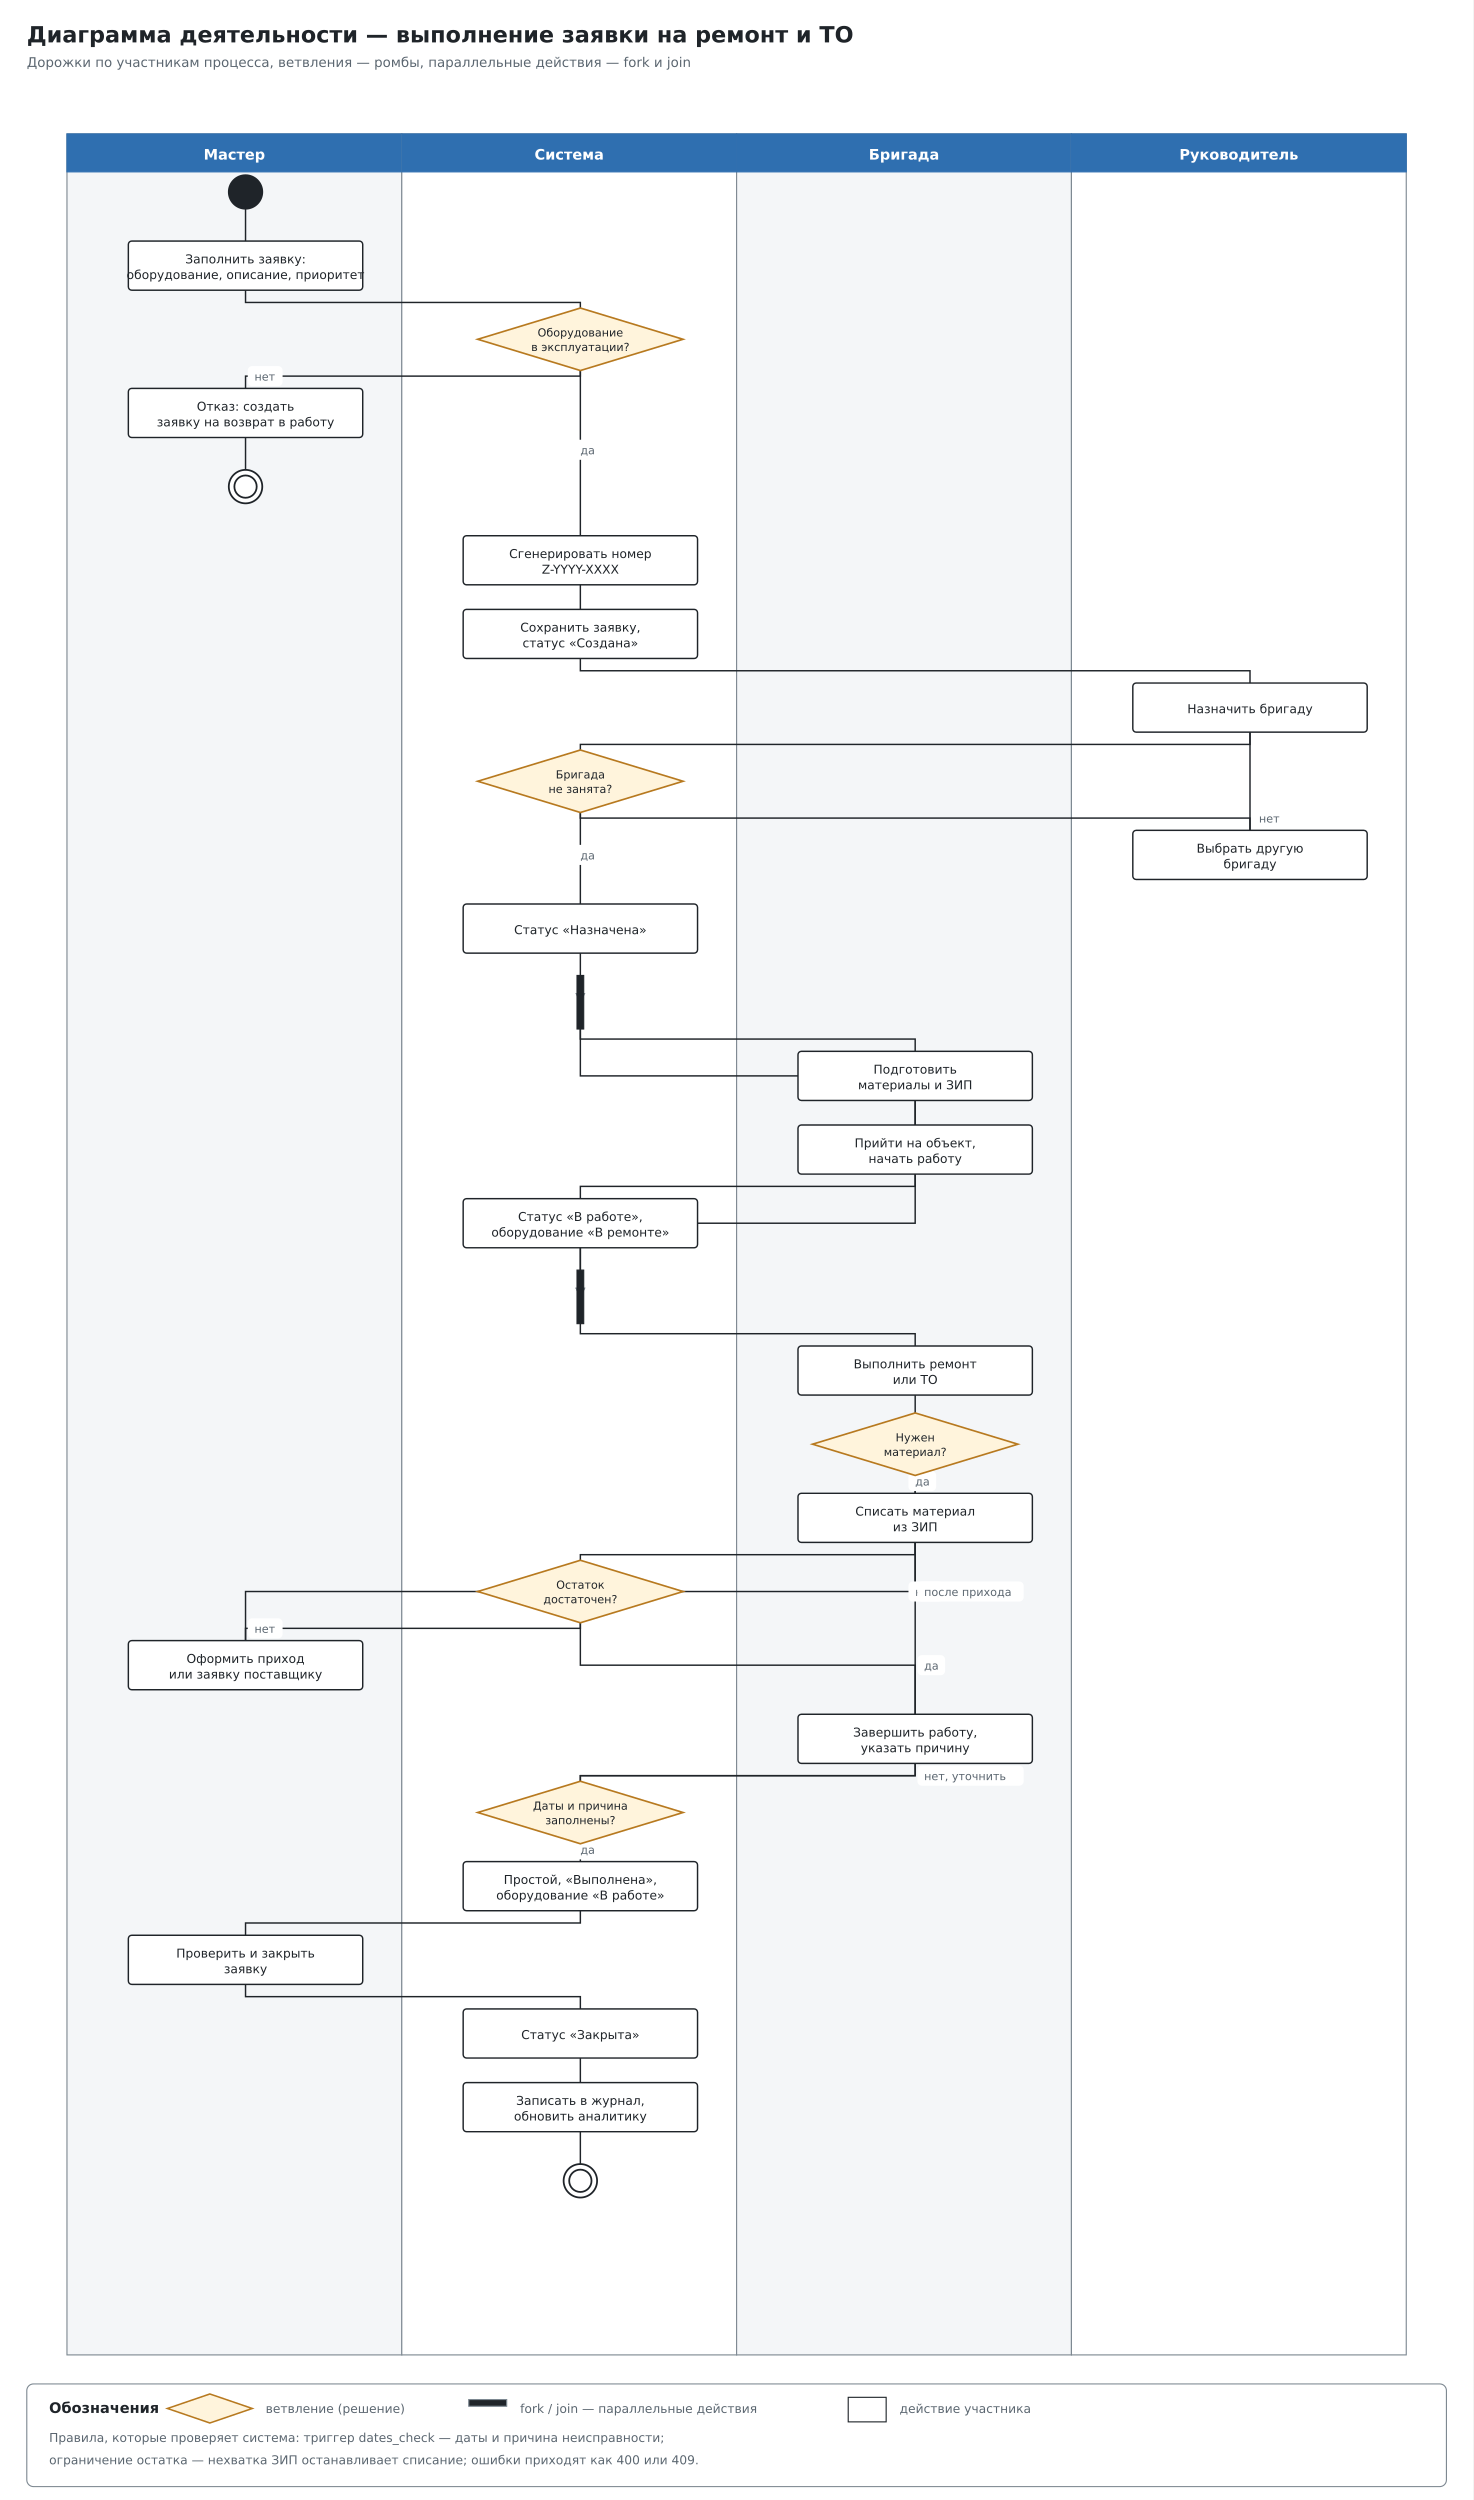
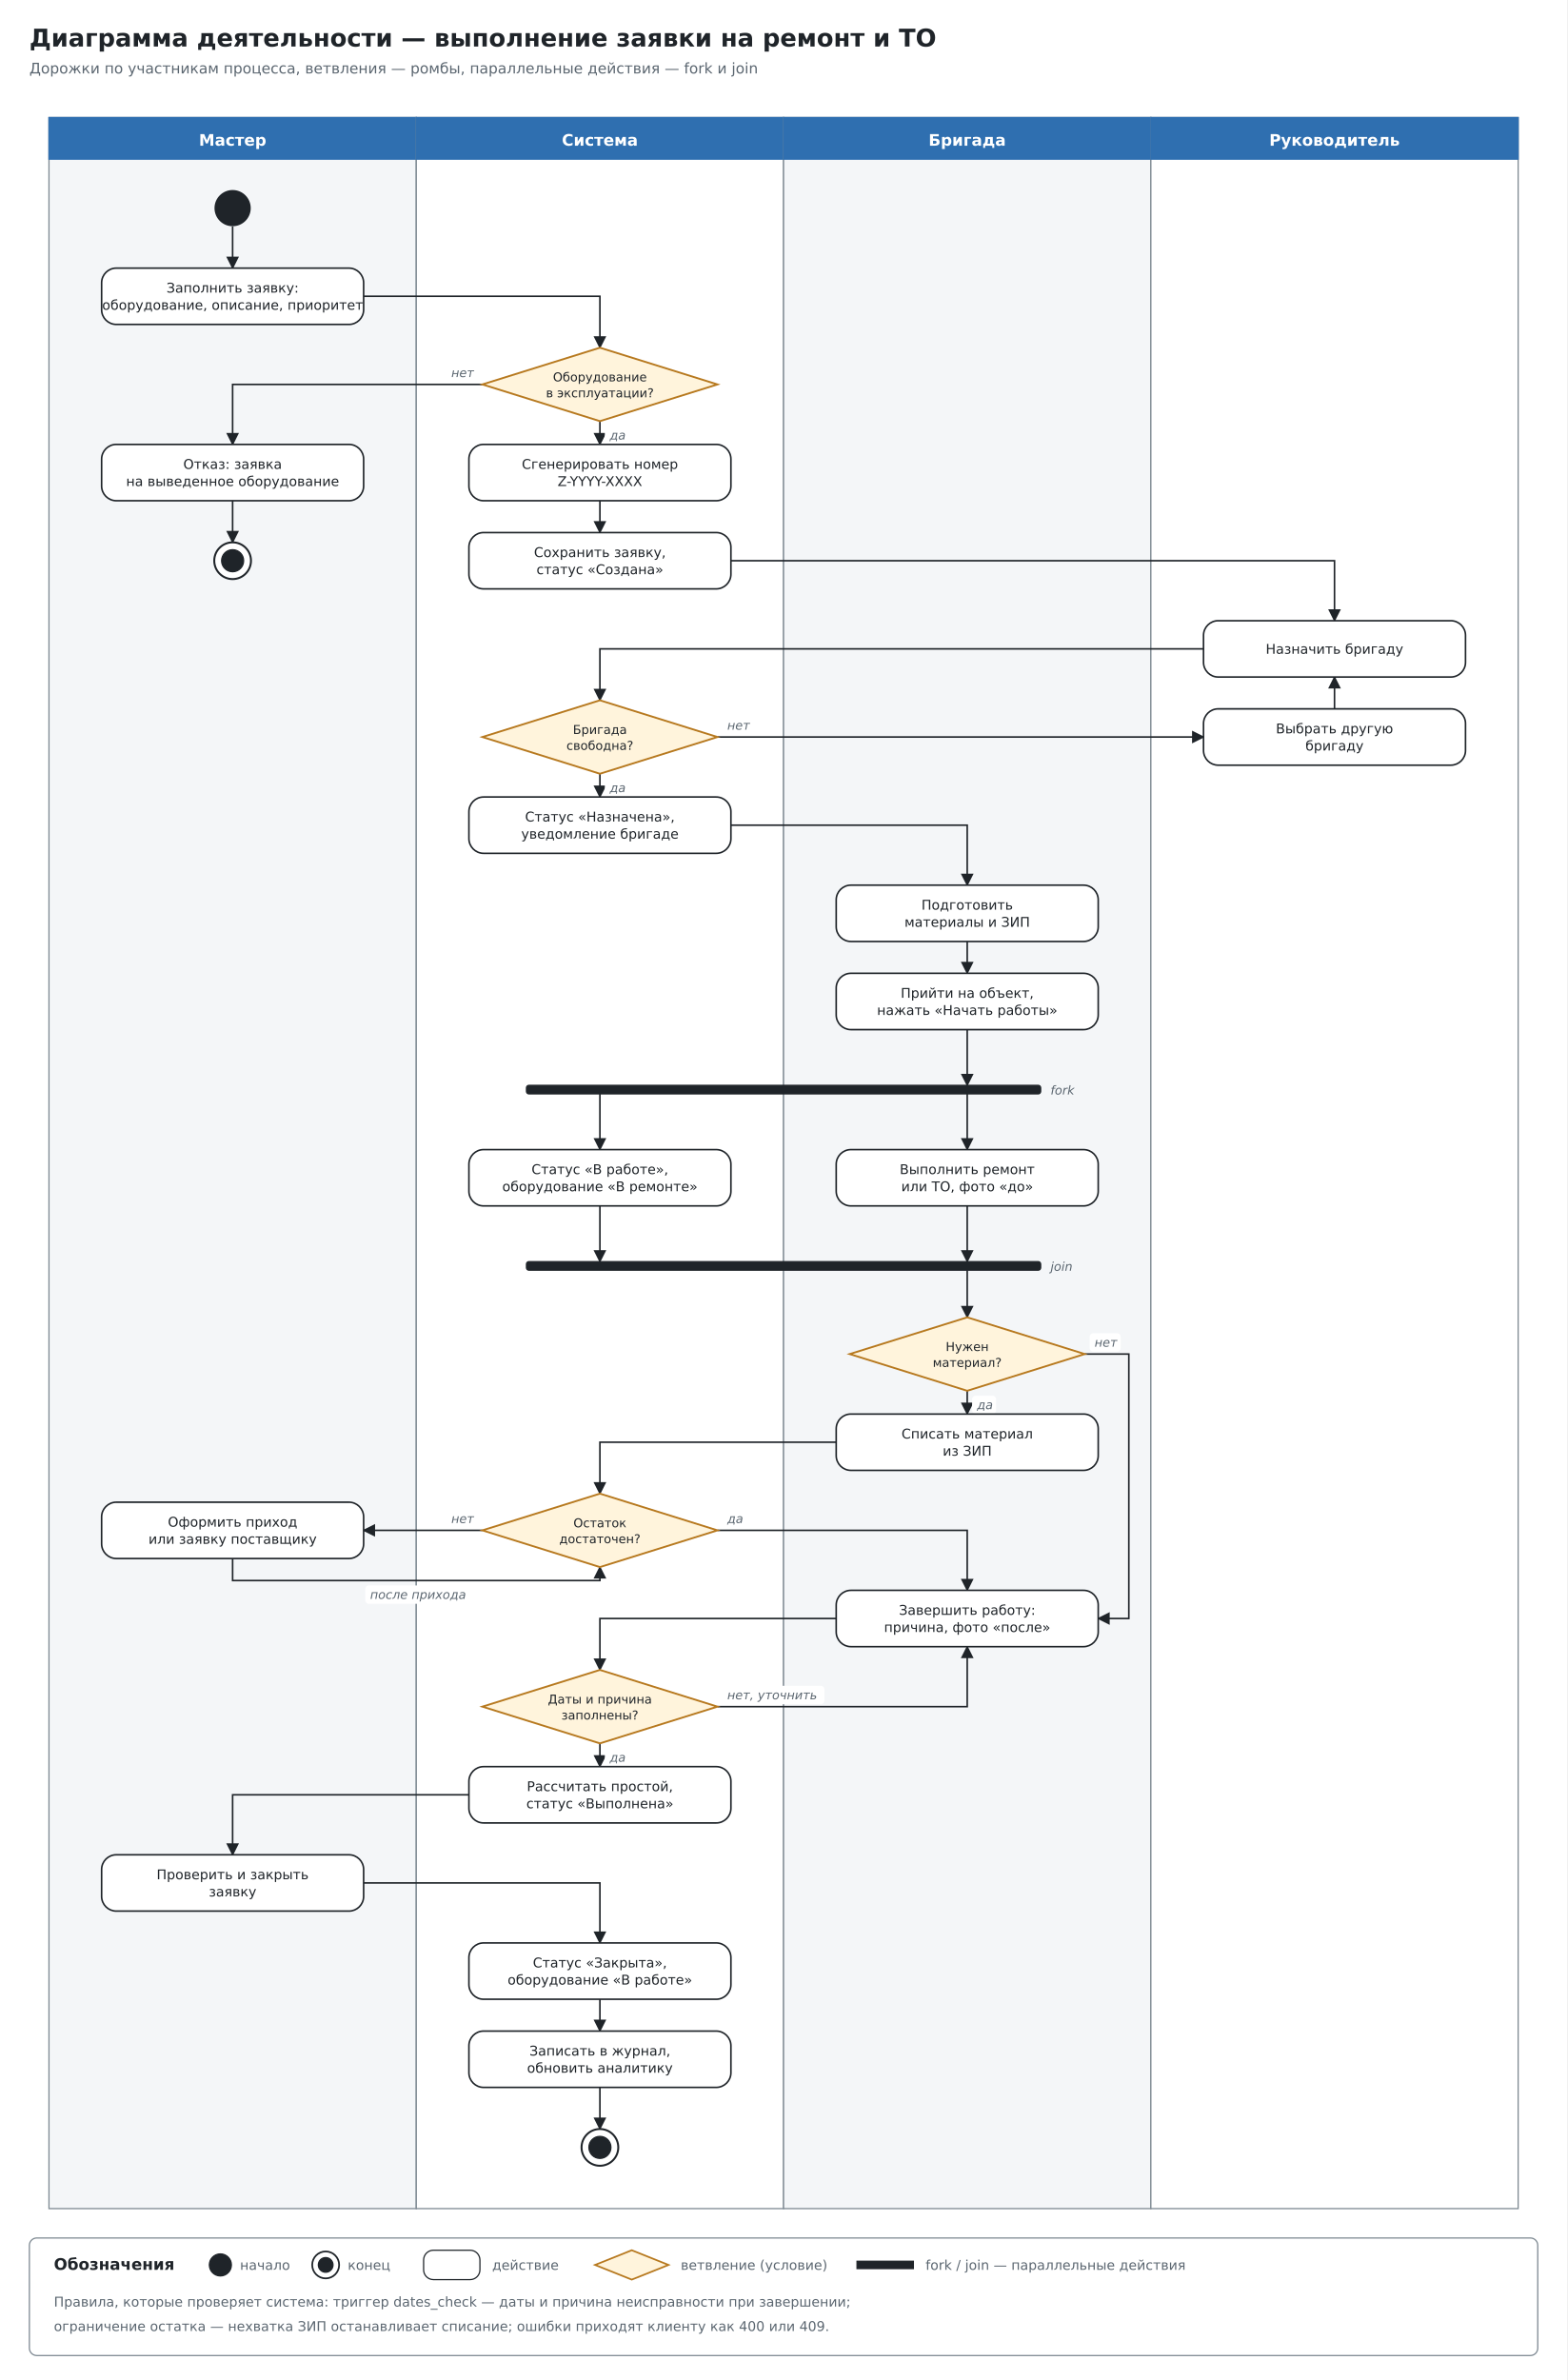
- <svg xmlns="http://www.w3.org/2000/svg" width="1320" height="2240" viewBox="0 0 1320 2240" role="img" aria-label="Диаграмма деятельности — выполнение заявки на ремонт и ТО">
-   <rect width="1320" height="2240" fill="#ffffff" />
+ <svg xmlns="http://www.w3.org/2000/svg" width="1280" height="1944" viewBox="0 0 1280 1944" role="img" aria-label="Диаграмма деятельности — выполнение заявки на ремонт и ТО">
+   <rect width="1280" height="1944" fill="#ffffff" />
  <defs>
-     <marker id="arrow" viewBox="0 0 10 10" refX="9" refY="5" markerWidth="7" markerHeight="7" orient="auto-start-reverse">
-       <path d="M0,0 L10,5 L0,10 z" fill="#7d8891" />
+     <marker id="arrow" viewBox="0 0 10 10" refX="9" refY="5" markerWidth="8" markerHeight="8" orient="auto-start-reverse">
+       <path d="M0,0 L10,5 L0,10 z" fill="context-stroke" />
    </marker>
  </defs>
  <text x="24" y="38" font-family="Segoe UI, DejaVu Sans, sans-serif" font-size="20" font-weight="bold" font-style="normal" text-anchor="start" fill="#1f2429">Диаграмма деятельности — выполнение заявки на ремонт и ТО</text>
  <text x="24" y="60" font-family="Segoe UI, DejaVu Sans, sans-serif" font-size="12" font-weight="normal" font-style="normal" text-anchor="start" fill="#5b6670">Дорожки по участникам процесса, ветвления — ромбы, параллельные действия — fork и join</text>
-   <rect x="60" y="120" width="300" height="1990" rx="0" fill="#f4f6f8" stroke="#7d8891" stroke-width="1" />
-   <rect x="60" y="120" width="300" height="34" rx="0" fill="#2f6fb0" stroke="#2f6fb0" stroke-width="1" />
-   <text x="210" y="143" font-family="Segoe UI, DejaVu Sans, sans-serif" font-size="13" font-weight="bold" font-style="normal" text-anchor="middle" fill="#ffffff">Мастер</text>
-   <rect x="360" y="120" width="300" height="1990" rx="0" fill="#ffffff" stroke="#7d8891" stroke-width="1" />
-   <rect x="360" y="120" width="300" height="34" rx="0" fill="#2f6fb0" stroke="#2f6fb0" stroke-width="1" />
-   <text x="510" y="143" font-family="Segoe UI, DejaVu Sans, sans-serif" font-size="13" font-weight="bold" font-style="normal" text-anchor="middle" fill="#ffffff">Система</text>
-   <rect x="660" y="120" width="300" height="1990" rx="0" fill="#f4f6f8" stroke="#7d8891" stroke-width="1" />
-   <rect x="660" y="120" width="300" height="34" rx="0" fill="#2f6fb0" stroke="#2f6fb0" stroke-width="1" />
-   <text x="810" y="143" font-family="Segoe UI, DejaVu Sans, sans-serif" font-size="13" font-weight="bold" font-style="normal" text-anchor="middle" fill="#ffffff">Бригада</text>
-   <rect x="960" y="120" width="300" height="1990" rx="0" fill="#ffffff" stroke="#7d8891" stroke-width="1" />
-   <rect x="960" y="120" width="300" height="34" rx="0" fill="#2f6fb0" stroke="#2f6fb0" stroke-width="1" />
-   <text x="1110" y="143" font-family="Segoe UI, DejaVu Sans, sans-serif" font-size="13" font-weight="bold" font-style="normal" text-anchor="middle" fill="#ffffff">Руководитель</text>
-   <polyline points="220,172 220,238" fill="none" stroke="#1f2429" stroke-width="1.3" marker-end="url(#arrow)" />
-   <polyline points="220,238 220,271 520,271 520,304" fill="none" stroke="#1f2429" stroke-width="1.3" marker-end="url(#arrow)" />
-   <polyline points="520,304 520,502" fill="none" stroke="#1f2429" stroke-width="1.3" marker-end="url(#arrow)" />
-   <polyline points="520,304 520,337 220,337 220,370" fill="none" stroke="#1f2429" stroke-width="1.3" marker-end="url(#arrow)" />
-   <polyline points="220,370 220,436" fill="none" stroke="#1f2429" stroke-width="1.3" marker-end="url(#arrow)" />
-   <polyline points="520,502 520,568" fill="none" stroke="#1f2429" stroke-width="1.3" marker-end="url(#arrow)" />
-   <polyline points="520,568 520,601 1120,601 1120,634" fill="none" stroke="#1f2429" stroke-width="1.3" marker-end="url(#arrow)" />
-   <polyline points="1120,634 1120,667 520,667 520,700" fill="none" stroke="#1f2429" stroke-width="1.3" marker-end="url(#arrow)" />
-   <polyline points="520,700 520,832" fill="none" stroke="#1f2429" stroke-width="1.3" marker-end="url(#arrow)" />
-   <polyline points="520,700 520,733 1120,733 1120,766" fill="none" stroke="#1f2429" stroke-width="1.3" marker-end="url(#arrow)" />
-   <polyline points="1120,766 1120,634" fill="none" stroke="#1f2429" stroke-width="1.3" marker-end="url(#arrow)" />
-   <polyline points="520,832 520,898" fill="none" stroke="#1f2429" stroke-width="1.3" marker-end="url(#arrow)" />
-   <polyline points="520,898 520,931 820,931 820,964" fill="none" stroke="#1f2429" stroke-width="1.3" marker-end="url(#arrow)" />
-   <polyline points="520,898 520,964 820,964 820,1030" fill="none" stroke="#1f2429" stroke-width="1.3" marker-end="url(#arrow)" />
-   <polyline points="820,964 820,1063 520,1063 520,1162" fill="none" stroke="#1f2429" stroke-width="1.3" marker-end="url(#arrow)" />
-   <polyline points="820,1030 820,1096 520,1096 520,1162" fill="none" stroke="#1f2429" stroke-width="1.3" marker-end="url(#arrow)" />
-   <polyline points="520,1162 520,1195 820,1195 820,1228" fill="none" stroke="#1f2429" stroke-width="1.3" marker-end="url(#arrow)" />
-   <polyline points="820,1228 820,1294" fill="none" stroke="#1f2429" stroke-width="1.3" marker-end="url(#arrow)" />
-   <polyline points="820,1294 820,1360" fill="none" stroke="#1f2429" stroke-width="1.3" marker-end="url(#arrow)" />
-   <polyline points="820,1294 820,1558" fill="none" stroke="#1f2429" stroke-width="1.3" marker-end="url(#arrow)" />
-   <polyline points="820,1360 820,1393 520,1393 520,1426" fill="none" stroke="#1f2429" stroke-width="1.3" marker-end="url(#arrow)" />
-   <polyline points="520,1426 520,1492 820,1492 820,1558" fill="none" stroke="#1f2429" stroke-width="1.3" marker-end="url(#arrow)" />
-   <polyline points="520,1426 520,1459 220,1459 220,1492" fill="none" stroke="#1f2429" stroke-width="1.3" marker-end="url(#arrow)" />
-   <polyline points="220,1492 220,1426 820,1426 820,1360" fill="none" stroke="#1f2429" stroke-width="1.3" marker-end="url(#arrow)" />
-   <polyline points="820,1558 820,1591 520,1591 520,1624" fill="none" stroke="#1f2429" stroke-width="1.3" marker-end="url(#arrow)" />
-   <polyline points="520,1624 520,1690" fill="none" stroke="#1f2429" stroke-width="1.3" marker-end="url(#arrow)" />
-   <polyline points="520,1624 520,1591 820,1591 820,1558" fill="none" stroke="#1f2429" stroke-width="1.3" marker-end="url(#arrow)" />
-   <polyline points="520,1690 520,1723 220,1723 220,1756" fill="none" stroke="#1f2429" stroke-width="1.3" marker-end="url(#arrow)" />
-   <polyline points="220,1756 220,1789 520,1789 520,1822" fill="none" stroke="#1f2429" stroke-width="1.3" marker-end="url(#arrow)" />
-   <polyline points="520,1822 520,1888" fill="none" stroke="#1f2429" stroke-width="1.3" marker-end="url(#arrow)" />
-   <polyline points="520,1888 520,1954" fill="none" stroke="#1f2429" stroke-width="1.3" marker-end="url(#arrow)" />
-   <rect x="514" y="394" width="24.8" height="18" rx="4" fill="#ffffff" stroke="none" stroke-width="1" />
-   <text x="520" y="407" font-family="Segoe UI, DejaVu Sans, sans-serif" font-size="10" font-weight="normal" font-style="normal" text-anchor="start" fill="#5b6670">да</text>
-   <rect x="222" y="328" width="31.2" height="18" rx="4" fill="#ffffff" stroke="none" stroke-width="1" />
-   <text x="228" y="341" font-family="Segoe UI, DejaVu Sans, sans-serif" font-size="10" font-weight="normal" font-style="normal" text-anchor="start" fill="#5b6670">нет</text>
-   <rect x="514" y="757" width="24.8" height="18" rx="4" fill="#ffffff" stroke="none" stroke-width="1" />
-   <text x="520" y="770" font-family="Segoe UI, DejaVu Sans, sans-serif" font-size="10" font-weight="normal" font-style="normal" text-anchor="start" fill="#5b6670">да</text>
-   <rect x="1122" y="724" width="31.2" height="18" rx="4" fill="#ffffff" stroke="none" stroke-width="1" />
-   <text x="1128" y="737" font-family="Segoe UI, DejaVu Sans, sans-serif" font-size="10" font-weight="normal" font-style="normal" text-anchor="start" fill="#5b6670">нет</text>
-   <rect x="814" y="1318" width="24.8" height="18" rx="4" fill="#ffffff" stroke="none" stroke-width="1" />
-   <text x="820" y="1331" font-family="Segoe UI, DejaVu Sans, sans-serif" font-size="10" font-weight="normal" font-style="normal" text-anchor="start" fill="#5b6670">да</text>
-   <rect x="814" y="1417" width="31.2" height="18" rx="4" fill="#ffffff" stroke="none" stroke-width="1" />
-   <text x="820" y="1430" font-family="Segoe UI, DejaVu Sans, sans-serif" font-size="10" font-weight="normal" font-style="normal" text-anchor="start" fill="#5b6670">нет</text>
-   <rect x="822" y="1483" width="24.8" height="18" rx="4" fill="#ffffff" stroke="none" stroke-width="1" />
-   <text x="828" y="1496" font-family="Segoe UI, DejaVu Sans, sans-serif" font-size="10" font-weight="normal" font-style="normal" text-anchor="start" fill="#5b6670">да</text>
-   <rect x="222" y="1450" width="31.2" height="18" rx="4" fill="#ffffff" stroke="none" stroke-width="1" />
-   <text x="228" y="1463" font-family="Segoe UI, DejaVu Sans, sans-serif" font-size="10" font-weight="normal" font-style="normal" text-anchor="start" fill="#5b6670">нет</text>
-   <rect x="822" y="1417" width="95.2" height="18" rx="4" fill="#ffffff" stroke="none" stroke-width="1" />
-   <text x="828" y="1430" font-family="Segoe UI, DejaVu Sans, sans-serif" font-size="10" font-weight="normal" font-style="normal" text-anchor="start" fill="#5b6670">после прихода</text>
-   <rect x="514" y="1648" width="24.8" height="18" rx="4" fill="#ffffff" stroke="none" stroke-width="1" />
-   <text x="520" y="1661" font-family="Segoe UI, DejaVu Sans, sans-serif" font-size="10" font-weight="normal" font-style="normal" text-anchor="start" fill="#5b6670">да</text>
-   <rect x="822" y="1582" width="95.2" height="18" rx="4" fill="#ffffff" stroke="none" stroke-width="1" />
-   <text x="828" y="1595" font-family="Segoe UI, DejaVu Sans, sans-serif" font-size="10" font-weight="normal" font-style="normal" text-anchor="start" fill="#5b6670">нет, уточнить</text>
-   <ellipse cx="220" cy="172" rx="15" ry="15" fill="#1f2429" stroke="#1f2429" stroke-width="1.6" />
-   <rect x="115" y="216" width="210" height="44" rx="3" fill="#ffffff" stroke="#1f2429" stroke-width="1.3" />
-   <text x="220" y="236" font-family="Segoe UI, DejaVu Sans, sans-serif" font-size="11" font-weight="normal" font-style="normal" text-anchor="middle" fill="#1f2429">Заполнить заявку:</text>
-   <text x="220" y="250" font-family="Segoe UI, DejaVu Sans, sans-serif" font-size="11" font-weight="normal" font-style="normal" text-anchor="middle" fill="#1f2429">оборудование, описание, приоритет</text>
-   <path d="M520,276 L612,304 L520,332 L428,304 Z" fill="#fff4dc" stroke="#b7791f" stroke-width="1.5" />
-   <text x="520" y="301.5" font-family="Segoe UI, DejaVu Sans, sans-serif" font-size="10" font-weight="normal" font-style="normal" text-anchor="middle" fill="#1f2429">Оборудование</text>
-   <text x="520" y="314.5" font-family="Segoe UI, DejaVu Sans, sans-serif" font-size="10" font-weight="normal" font-style="normal" text-anchor="middle" fill="#1f2429">в эксплуатации?</text>
-   <rect x="115" y="348" width="210" height="44" rx="3" fill="#ffffff" stroke="#1f2429" stroke-width="1.3" />
-   <text x="220" y="368" font-family="Segoe UI, DejaVu Sans, sans-serif" font-size="11" font-weight="normal" font-style="normal" text-anchor="middle" fill="#1f2429">Отказ: создать</text>
-   <text x="220" y="382" font-family="Segoe UI, DejaVu Sans, sans-serif" font-size="11" font-weight="normal" font-style="normal" text-anchor="middle" fill="#1f2429">заявку на возврат в работу</text>
-   <ellipse cx="220" cy="436" rx="15" ry="15" fill="#ffffff" stroke="#1f2429" stroke-width="1.6" />
-   <ellipse cx="220" cy="436" rx="10" ry="10" fill="#ffffff" stroke="#1f2429" stroke-width="1.6" />
-   <rect x="415" y="480" width="210" height="44" rx="3" fill="#ffffff" stroke="#1f2429" stroke-width="1.3" />
-   <text x="520" y="500" font-family="Segoe UI, DejaVu Sans, sans-serif" font-size="11" font-weight="normal" font-style="normal" text-anchor="middle" fill="#1f2429">Сгенерировать номер</text>
-   <text x="520" y="514" font-family="Segoe UI, DejaVu Sans, sans-serif" font-size="11" font-weight="normal" font-style="normal" text-anchor="middle" fill="#1f2429">Z-YYYY-XXXX</text>
-   <rect x="415" y="546" width="210" height="44" rx="3" fill="#ffffff" stroke="#1f2429" stroke-width="1.3" />
-   <text x="520" y="566" font-family="Segoe UI, DejaVu Sans, sans-serif" font-size="11" font-weight="normal" font-style="normal" text-anchor="middle" fill="#1f2429">Сохранить заявку,</text>
-   <text x="520" y="580" font-family="Segoe UI, DejaVu Sans, sans-serif" font-size="11" font-weight="normal" font-style="normal" text-anchor="middle" fill="#1f2429">статус «Создана»</text>
-   <rect x="1015" y="612" width="210" height="44" rx="3" fill="#ffffff" stroke="#1f2429" stroke-width="1.3" />
-   <text x="1120" y="639" font-family="Segoe UI, DejaVu Sans, sans-serif" font-size="11" font-weight="normal" font-style="normal" text-anchor="middle" fill="#1f2429">Назначить бригаду</text>
-   <path d="M520,672 L612,700 L520,728 L428,700 Z" fill="#fff4dc" stroke="#b7791f" stroke-width="1.5" />
-   <text x="520" y="697.5" font-family="Segoe UI, DejaVu Sans, sans-serif" font-size="10" font-weight="normal" font-style="normal" text-anchor="middle" fill="#1f2429">Бригада</text>
-   <text x="520" y="710.5" font-family="Segoe UI, DejaVu Sans, sans-serif" font-size="10" font-weight="normal" font-style="normal" text-anchor="middle" fill="#1f2429">не занята?</text>
-   <rect x="1015" y="744" width="210" height="44" rx="3" fill="#ffffff" stroke="#1f2429" stroke-width="1.3" />
-   <text x="1120" y="764" font-family="Segoe UI, DejaVu Sans, sans-serif" font-size="11" font-weight="normal" font-style="normal" text-anchor="middle" fill="#1f2429">Выбрать другую</text>
-   <text x="1120" y="778" font-family="Segoe UI, DejaVu Sans, sans-serif" font-size="11" font-weight="normal" font-style="normal" text-anchor="middle" fill="#1f2429">бригаду</text>
-   <rect x="415" y="810" width="210" height="44" rx="3" fill="#ffffff" stroke="#1f2429" stroke-width="1.3" />
-   <text x="520" y="837" font-family="Segoe UI, DejaVu Sans, sans-serif" font-size="11" font-weight="normal" font-style="normal" text-anchor="middle" fill="#1f2429">Статус «Назначена»</text>
-   <rect x="517" y="874" width="6" height="48" rx="0" fill="#1f2429" stroke="#1f2429" stroke-width="1" />
-   <rect x="715" y="942" width="210" height="44" rx="3" fill="#ffffff" stroke="#1f2429" stroke-width="1.3" />
-   <text x="820" y="962" font-family="Segoe UI, DejaVu Sans, sans-serif" font-size="11" font-weight="normal" font-style="normal" text-anchor="middle" fill="#1f2429">Подготовить</text>
-   <text x="820" y="976" font-family="Segoe UI, DejaVu Sans, sans-serif" font-size="11" font-weight="normal" font-style="normal" text-anchor="middle" fill="#1f2429">материалы и ЗИП</text>
-   <rect x="715" y="1008" width="210" height="44" rx="3" fill="#ffffff" stroke="#1f2429" stroke-width="1.3" />
-   <text x="820" y="1028" font-family="Segoe UI, DejaVu Sans, sans-serif" font-size="11" font-weight="normal" font-style="normal" text-anchor="middle" fill="#1f2429">Прийти на объект,</text>
-   <text x="820" y="1042" font-family="Segoe UI, DejaVu Sans, sans-serif" font-size="11" font-weight="normal" font-style="normal" text-anchor="middle" fill="#1f2429">начать работу</text>
-   <rect x="415" y="1074" width="210" height="44" rx="3" fill="#ffffff" stroke="#1f2429" stroke-width="1.3" />
-   <text x="520" y="1094" font-family="Segoe UI, DejaVu Sans, sans-serif" font-size="11" font-weight="normal" font-style="normal" text-anchor="middle" fill="#1f2429">Статус «В работе»,</text>
-   <text x="520" y="1108" font-family="Segoe UI, DejaVu Sans, sans-serif" font-size="11" font-weight="normal" font-style="normal" text-anchor="middle" fill="#1f2429">оборудование «В ремонте»</text>
-   <rect x="517" y="1138" width="6" height="48" rx="0" fill="#1f2429" stroke="#1f2429" stroke-width="1" />
-   <rect x="715" y="1206" width="210" height="44" rx="3" fill="#ffffff" stroke="#1f2429" stroke-width="1.3" />
-   <text x="820" y="1226" font-family="Segoe UI, DejaVu Sans, sans-serif" font-size="11" font-weight="normal" font-style="normal" text-anchor="middle" fill="#1f2429">Выполнить ремонт</text>
-   <text x="820" y="1240" font-family="Segoe UI, DejaVu Sans, sans-serif" font-size="11" font-weight="normal" font-style="normal" text-anchor="middle" fill="#1f2429">или ТО</text>
-   <path d="M820,1266 L912,1294 L820,1322 L728,1294 Z" fill="#fff4dc" stroke="#b7791f" stroke-width="1.5" />
-   <text x="820" y="1291.5" font-family="Segoe UI, DejaVu Sans, sans-serif" font-size="10" font-weight="normal" font-style="normal" text-anchor="middle" fill="#1f2429">Нужен</text>
-   <text x="820" y="1304.5" font-family="Segoe UI, DejaVu Sans, sans-serif" font-size="10" font-weight="normal" font-style="normal" text-anchor="middle" fill="#1f2429">материал?</text>
-   <rect x="715" y="1338" width="210" height="44" rx="3" fill="#ffffff" stroke="#1f2429" stroke-width="1.3" />
-   <text x="820" y="1358" font-family="Segoe UI, DejaVu Sans, sans-serif" font-size="11" font-weight="normal" font-style="normal" text-anchor="middle" fill="#1f2429">Списать материал</text>
-   <text x="820" y="1372" font-family="Segoe UI, DejaVu Sans, sans-serif" font-size="11" font-weight="normal" font-style="normal" text-anchor="middle" fill="#1f2429">из ЗИП</text>
-   <path d="M520,1398 L612,1426 L520,1454 L428,1426 Z" fill="#fff4dc" stroke="#b7791f" stroke-width="1.5" />
-   <text x="520" y="1423.5" font-family="Segoe UI, DejaVu Sans, sans-serif" font-size="10" font-weight="normal" font-style="normal" text-anchor="middle" fill="#1f2429">Остаток</text>
-   <text x="520" y="1436.5" font-family="Segoe UI, DejaVu Sans, sans-serif" font-size="10" font-weight="normal" font-style="normal" text-anchor="middle" fill="#1f2429">достаточен?</text>
-   <rect x="115" y="1470" width="210" height="44" rx="3" fill="#ffffff" stroke="#1f2429" stroke-width="1.3" />
-   <text x="220" y="1490" font-family="Segoe UI, DejaVu Sans, sans-serif" font-size="11" font-weight="normal" font-style="normal" text-anchor="middle" fill="#1f2429">Оформить приход</text>
-   <text x="220" y="1504" font-family="Segoe UI, DejaVu Sans, sans-serif" font-size="11" font-weight="normal" font-style="normal" text-anchor="middle" fill="#1f2429">или заявку поставщику</text>
-   <rect x="715" y="1536" width="210" height="44" rx="3" fill="#ffffff" stroke="#1f2429" stroke-width="1.3" />
-   <text x="820" y="1556" font-family="Segoe UI, DejaVu Sans, sans-serif" font-size="11" font-weight="normal" font-style="normal" text-anchor="middle" fill="#1f2429">Завершить работу,</text>
-   <text x="820" y="1570" font-family="Segoe UI, DejaVu Sans, sans-serif" font-size="11" font-weight="normal" font-style="normal" text-anchor="middle" fill="#1f2429">указать причину</text>
-   <path d="M520,1596 L612,1624 L520,1652 L428,1624 Z" fill="#fff4dc" stroke="#b7791f" stroke-width="1.5" />
-   <text x="520" y="1621.5" font-family="Segoe UI, DejaVu Sans, sans-serif" font-size="10" font-weight="normal" font-style="normal" text-anchor="middle" fill="#1f2429">Даты и причина</text>
-   <text x="520" y="1634.5" font-family="Segoe UI, DejaVu Sans, sans-serif" font-size="10" font-weight="normal" font-style="normal" text-anchor="middle" fill="#1f2429">заполнены?</text>
-   <rect x="415" y="1668" width="210" height="44" rx="3" fill="#ffffff" stroke="#1f2429" stroke-width="1.3" />
-   <text x="520" y="1688" font-family="Segoe UI, DejaVu Sans, sans-serif" font-size="11" font-weight="normal" font-style="normal" text-anchor="middle" fill="#1f2429">Простой, «Выполнена»,</text>
-   <text x="520" y="1702" font-family="Segoe UI, DejaVu Sans, sans-serif" font-size="11" font-weight="normal" font-style="normal" text-anchor="middle" fill="#1f2429">оборудование «В работе»</text>
-   <rect x="115" y="1734" width="210" height="44" rx="3" fill="#ffffff" stroke="#1f2429" stroke-width="1.3" />
-   <text x="220" y="1754" font-family="Segoe UI, DejaVu Sans, sans-serif" font-size="11" font-weight="normal" font-style="normal" text-anchor="middle" fill="#1f2429">Проверить и закрыть</text>
-   <text x="220" y="1768" font-family="Segoe UI, DejaVu Sans, sans-serif" font-size="11" font-weight="normal" font-style="normal" text-anchor="middle" fill="#1f2429">заявку</text>
-   <rect x="415" y="1800" width="210" height="44" rx="3" fill="#ffffff" stroke="#1f2429" stroke-width="1.3" />
-   <text x="520" y="1827" font-family="Segoe UI, DejaVu Sans, sans-serif" font-size="11" font-weight="normal" font-style="normal" text-anchor="middle" fill="#1f2429">Статус «Закрыта»</text>
-   <rect x="415" y="1866" width="210" height="44" rx="3" fill="#ffffff" stroke="#1f2429" stroke-width="1.3" />
-   <text x="520" y="1886" font-family="Segoe UI, DejaVu Sans, sans-serif" font-size="11" font-weight="normal" font-style="normal" text-anchor="middle" fill="#1f2429">Записать в журнал,</text>
-   <text x="520" y="1900" font-family="Segoe UI, DejaVu Sans, sans-serif" font-size="11" font-weight="normal" font-style="normal" text-anchor="middle" fill="#1f2429">обновить аналитику</text>
-   <ellipse cx="520" cy="1954" rx="15" ry="15" fill="#ffffff" stroke="#1f2429" stroke-width="1.6" />
-   <ellipse cx="520" cy="1954" rx="10" ry="10" fill="#ffffff" stroke="#1f2429" stroke-width="1.6" />
-   <rect x="24" y="2136" width="1272" height="92" rx="6" fill="#ffffff" stroke="#7d8891" stroke-width="1" />
-   <text x="44" y="2162" font-family="Segoe UI, DejaVu Sans, sans-serif" font-size="13" font-weight="bold" font-style="normal" text-anchor="start" fill="#1f2429">Обозначения</text>
-   <path d="M150,2158 L188,2145 L226,2158 L188,2171 Z" fill="#fff4dc" stroke="#b7791f" stroke-width="1.4" />
-   <text x="238" y="2162" font-family="Segoe UI, DejaVu Sans, sans-serif" font-size="11" font-weight="normal" font-style="normal" text-anchor="start" fill="#5b6670">ветвление (решение)</text>
-   <rect x="420" y="2150" width="34" height="6" rx="0" fill="#1f2429" stroke="#7d8891" stroke-width="1" />
-   <text x="466" y="2162" font-family="Segoe UI, DejaVu Sans, sans-serif" font-size="11" font-weight="normal" font-style="normal" text-anchor="start" fill="#5b6670">fork / join — параллельные действия</text>
-   <rect x="760" y="2148" width="34" height="22" rx="0" fill="#ffffff" stroke="#1f2429" stroke-width="1" />
-   <text x="806" y="2162" font-family="Segoe UI, DejaVu Sans, sans-serif" font-size="11" font-weight="normal" font-style="normal" text-anchor="start" fill="#5b6670">действие участника</text>
-   <text x="44" y="2188" font-family="Segoe UI, DejaVu Sans, sans-serif" font-size="11" font-weight="normal" font-style="normal" text-anchor="start" fill="#5b6670">Правила, которые проверяет система: триггер dates_check — даты и причина неисправности;</text>
-   <text x="44" y="2208" font-family="Segoe UI, DejaVu Sans, sans-serif" font-size="11" font-weight="normal" font-style="normal" text-anchor="start" fill="#5b6670">ограничение остатка — нехватка ЗИП останавливает списание; ошибки приходят как 400 или 409.</text>
+   <rect x="40" y="96" width="300" height="1708" rx="0" fill="#f4f6f8" stroke="#7d8891" stroke-width="1" />
+   <rect x="40" y="96" width="300" height="34" rx="0" fill="#2f6fb0" stroke="#2f6fb0" stroke-width="1" />
+   <text x="190" y="119" font-family="Segoe UI, DejaVu Sans, sans-serif" font-size="13" font-weight="bold" font-style="normal" text-anchor="middle" fill="#ffffff">Мастер</text>
+   <rect x="340" y="96" width="300" height="1708" rx="0" fill="#ffffff" stroke="#7d8891" stroke-width="1" />
+   <rect x="340" y="96" width="300" height="34" rx="0" fill="#2f6fb0" stroke="#2f6fb0" stroke-width="1" />
+   <text x="490" y="119" font-family="Segoe UI, DejaVu Sans, sans-serif" font-size="13" font-weight="bold" font-style="normal" text-anchor="middle" fill="#ffffff">Система</text>
+   <rect x="640" y="96" width="300" height="1708" rx="0" fill="#f4f6f8" stroke="#7d8891" stroke-width="1" />
+   <rect x="640" y="96" width="300" height="34" rx="0" fill="#2f6fb0" stroke="#2f6fb0" stroke-width="1" />
+   <text x="790" y="119" font-family="Segoe UI, DejaVu Sans, sans-serif" font-size="13" font-weight="bold" font-style="normal" text-anchor="middle" fill="#ffffff">Бригада</text>
+   <rect x="940" y="96" width="300" height="1708" rx="0" fill="#ffffff" stroke="#7d8891" stroke-width="1" />
+   <rect x="940" y="96" width="300" height="34" rx="0" fill="#2f6fb0" stroke="#2f6fb0" stroke-width="1" />
+   <text x="1090" y="119" font-family="Segoe UI, DejaVu Sans, sans-serif" font-size="13" font-weight="bold" font-style="normal" text-anchor="middle" fill="#ffffff">Руководитель</text>
+   <polyline points="190,185 190,219" fill="none" stroke="#1f2429" stroke-width="1.3" marker-end="url(#arrow)" />
+   <polyline points="297,242 490,242 490,284" fill="none" stroke="#1f2429" stroke-width="1.3" marker-end="url(#arrow)" />
+   <polyline points="490,344 490,363" fill="none" stroke="#1f2429" stroke-width="1.3" marker-end="url(#arrow)" />
+   <rect x="494" y="348" width="19.6" height="15" rx="3" fill="#ffffff" stroke="none" stroke-width="1" />
+   <text x="498" y="359" font-family="Segoe UI, DejaVu Sans, sans-serif" font-size="10" font-weight="normal" font-style="italic" text-anchor="start" fill="#5b6670">да</text>
+   <polyline points="394,314 190,314 190,363" fill="none" stroke="#1f2429" stroke-width="1.3" marker-end="url(#arrow)" />
+   <rect x="364.6" y="297" width="25.4" height="15" rx="3" fill="#ffffff" stroke="none" stroke-width="1" />
+   <text x="368.6" y="308" font-family="Segoe UI, DejaVu Sans, sans-serif" font-size="10" font-weight="normal" font-style="italic" text-anchor="start" fill="#5b6670">нет</text>
+   <polyline points="190,409 190,443" fill="none" stroke="#1f2429" stroke-width="1.3" marker-end="url(#arrow)" />
+   <polyline points="490,409 490,435" fill="none" stroke="#1f2429" stroke-width="1.3" marker-end="url(#arrow)" />
+   <polyline points="597,458 1090,458 1090,507" fill="none" stroke="#1f2429" stroke-width="1.3" marker-end="url(#arrow)" />
+   <polyline points="983,530 490,530 490,572" fill="none" stroke="#1f2429" stroke-width="1.3" marker-end="url(#arrow)" />
+   <polyline points="490,632 490,651" fill="none" stroke="#1f2429" stroke-width="1.3" marker-end="url(#arrow)" />
+   <rect x="494" y="636" width="19.6" height="15" rx="3" fill="#ffffff" stroke="none" stroke-width="1" />
+   <text x="498" y="647" font-family="Segoe UI, DejaVu Sans, sans-serif" font-size="10" font-weight="normal" font-style="italic" text-anchor="start" fill="#5b6670">да</text>
+   <polyline points="586,602 983,602" fill="none" stroke="#1f2429" stroke-width="1.3" marker-end="url(#arrow)" />
+   <rect x="590" y="585" width="25.4" height="15" rx="3" fill="#ffffff" stroke="none" stroke-width="1" />
+   <text x="594" y="596" font-family="Segoe UI, DejaVu Sans, sans-serif" font-size="10" font-weight="normal" font-style="italic" text-anchor="start" fill="#5b6670">нет</text>
+   <polyline points="1090,579 1090,553" fill="none" stroke="#1f2429" stroke-width="1.3" marker-end="url(#arrow)" />
+   <polyline points="597,674 790,674 790,723" fill="none" stroke="#1f2429" stroke-width="1.3" marker-end="url(#arrow)" />
+   <polyline points="790,769 790,795" fill="none" stroke="#1f2429" stroke-width="1.3" marker-end="url(#arrow)" />
+   <polyline points="790,841 790,886.5" fill="none" stroke="#1f2429" stroke-width="1.3" marker-end="url(#arrow)" />
+   <polyline points="490,893.5 490,939" fill="none" stroke="#1f2429" stroke-width="1.3" marker-end="url(#arrow)" />
+   <polyline points="790,893.5 790,939" fill="none" stroke="#1f2429" stroke-width="1.3" marker-end="url(#arrow)" />
+   <polyline points="490,985 490,1030.5" fill="none" stroke="#1f2429" stroke-width="1.3" marker-end="url(#arrow)" />
+   <polyline points="790,985 790,1030.5" fill="none" stroke="#1f2429" stroke-width="1.3" marker-end="url(#arrow)" />
+   <polyline points="790,1037.5 790,1076" fill="none" stroke="#1f2429" stroke-width="1.3" marker-end="url(#arrow)" />
+   <polyline points="790,1136 790,1155" fill="none" stroke="#1f2429" stroke-width="1.3" marker-end="url(#arrow)" />
+   <rect x="794" y="1140" width="19.6" height="15" rx="3" fill="#ffffff" stroke="none" stroke-width="1" />
+   <text x="798" y="1151" font-family="Segoe UI, DejaVu Sans, sans-serif" font-size="10" font-weight="normal" font-style="italic" text-anchor="start" fill="#5b6670">да</text>
+   <polyline points="886,1106 922,1106 922,1322 897,1322" fill="none" stroke="#1f2429" stroke-width="1.3" marker-end="url(#arrow)" />
+   <rect x="890" y="1089" width="25.4" height="15" rx="3" fill="#ffffff" stroke="none" stroke-width="1" />
+   <text x="894" y="1100" font-family="Segoe UI, DejaVu Sans, sans-serif" font-size="10" font-weight="normal" font-style="italic" text-anchor="start" fill="#5b6670">нет</text>
+   <polyline points="683,1178 490,1178 490,1220" fill="none" stroke="#1f2429" stroke-width="1.3" marker-end="url(#arrow)" />
+   <polyline points="394,1250 297,1250" fill="none" stroke="#1f2429" stroke-width="1.3" marker-end="url(#arrow)" />
+   <rect x="364.6" y="1233" width="25.4" height="15" rx="3" fill="#ffffff" stroke="none" stroke-width="1" />
+   <text x="368.6" y="1244" font-family="Segoe UI, DejaVu Sans, sans-serif" font-size="10" font-weight="normal" font-style="italic" text-anchor="start" fill="#5b6670">нет</text>
+   <polyline points="586,1250 790,1250 790,1299" fill="none" stroke="#1f2429" stroke-width="1.3" marker-end="url(#arrow)" />
+   <rect x="590" y="1233" width="19.6" height="15" rx="3" fill="#ffffff" stroke="none" stroke-width="1" />
+   <text x="594" y="1244" font-family="Segoe UI, DejaVu Sans, sans-serif" font-size="10" font-weight="normal" font-style="italic" text-anchor="start" fill="#5b6670">да</text>
+   <polyline points="190,1273 190,1291 490,1291 490,1280" fill="none" stroke="#1f2429" stroke-width="1.3" marker-end="url(#arrow)" />
+   <rect x="298.3" y="1295" width="83.4" height="15" rx="3" fill="#ffffff" stroke="none" stroke-width="1" />
+   <text x="302.3" y="1306" font-family="Segoe UI, DejaVu Sans, sans-serif" font-size="10" font-weight="normal" font-style="italic" text-anchor="start" fill="#5b6670">после прихода</text>
+   <polyline points="683,1322 490,1322 490,1364" fill="none" stroke="#1f2429" stroke-width="1.3" marker-end="url(#arrow)" />
+   <polyline points="586,1394 790,1394 790,1345" fill="none" stroke="#1f2429" stroke-width="1.3" marker-end="url(#arrow)" />
+   <rect x="590" y="1377" width="83.4" height="15" rx="3" fill="#ffffff" stroke="none" stroke-width="1" />
+   <text x="594" y="1388" font-family="Segoe UI, DejaVu Sans, sans-serif" font-size="10" font-weight="normal" font-style="italic" text-anchor="start" fill="#5b6670">нет, уточнить</text>
+   <polyline points="490,1424 490,1443" fill="none" stroke="#1f2429" stroke-width="1.3" marker-end="url(#arrow)" />
+   <rect x="494" y="1428" width="19.6" height="15" rx="3" fill="#ffffff" stroke="none" stroke-width="1" />
+   <text x="498" y="1439" font-family="Segoe UI, DejaVu Sans, sans-serif" font-size="10" font-weight="normal" font-style="italic" text-anchor="start" fill="#5b6670">да</text>
+   <polyline points="383,1466 190,1466 190,1515" fill="none" stroke="#1f2429" stroke-width="1.3" marker-end="url(#arrow)" />
+   <polyline points="297,1538 490,1538 490,1587" fill="none" stroke="#1f2429" stroke-width="1.3" marker-end="url(#arrow)" />
+   <polyline points="490,1633 490,1659" fill="none" stroke="#1f2429" stroke-width="1.3" marker-end="url(#arrow)" />
+   <polyline points="490,1705 490,1739" fill="none" stroke="#1f2429" stroke-width="1.3" marker-end="url(#arrow)" />
+   <ellipse cx="190" cy="170" rx="14" ry="14" fill="#1f2429" stroke="#1f2429" stroke-width="1.6" />
+   <rect x="83" y="219" width="214" height="46" rx="12" fill="#ffffff" stroke="#1f2429" stroke-width="1.3" />
+   <text x="190" y="239" font-family="Segoe UI, DejaVu Sans, sans-serif" font-size="11" font-weight="normal" font-style="normal" text-anchor="middle" fill="#1f2429">Заполнить заявку:</text>
+   <text x="190" y="253" font-family="Segoe UI, DejaVu Sans, sans-serif" font-size="11" font-weight="normal" font-style="normal" text-anchor="middle" fill="#1f2429">оборудование, описание, приоритет</text>
+   <path d="M490,284 L586,314 L490,344 L394,314 Z" fill="#fff4dc" stroke="#b7791f" stroke-width="1.5" />
+   <text x="490" y="311.5" font-family="Segoe UI, DejaVu Sans, sans-serif" font-size="10" font-weight="normal" font-style="normal" text-anchor="middle" fill="#1f2429">Оборудование</text>
+   <text x="490" y="324.5" font-family="Segoe UI, DejaVu Sans, sans-serif" font-size="10" font-weight="normal" font-style="normal" text-anchor="middle" fill="#1f2429">в эксплуатации?</text>
+   <rect x="83" y="363" width="214" height="46" rx="12" fill="#ffffff" stroke="#1f2429" stroke-width="1.3" />
+   <text x="190" y="383" font-family="Segoe UI, DejaVu Sans, sans-serif" font-size="11" font-weight="normal" font-style="normal" text-anchor="middle" fill="#1f2429">Отказ: заявка</text>
+   <text x="190" y="397" font-family="Segoe UI, DejaVu Sans, sans-serif" font-size="11" font-weight="normal" font-style="normal" text-anchor="middle" fill="#1f2429">на выведенное оборудование</text>
+   <ellipse cx="190" cy="458" rx="15" ry="15" fill="#ffffff" stroke="#1f2429" stroke-width="1.6" />
+   <ellipse cx="190" cy="458" rx="9" ry="9" fill="#1f2429" stroke="#1f2429" stroke-width="1" />
+   <rect x="383" y="363" width="214" height="46" rx="12" fill="#ffffff" stroke="#1f2429" stroke-width="1.3" />
+   <text x="490" y="383" font-family="Segoe UI, DejaVu Sans, sans-serif" font-size="11" font-weight="normal" font-style="normal" text-anchor="middle" fill="#1f2429">Сгенерировать номер</text>
+   <text x="490" y="397" font-family="Segoe UI, DejaVu Sans, sans-serif" font-size="11" font-weight="normal" font-style="normal" text-anchor="middle" fill="#1f2429">Z-YYYY-XXXX</text>
+   <rect x="383" y="435" width="214" height="46" rx="12" fill="#ffffff" stroke="#1f2429" stroke-width="1.3" />
+   <text x="490" y="455" font-family="Segoe UI, DejaVu Sans, sans-serif" font-size="11" font-weight="normal" font-style="normal" text-anchor="middle" fill="#1f2429">Сохранить заявку,</text>
+   <text x="490" y="469" font-family="Segoe UI, DejaVu Sans, sans-serif" font-size="11" font-weight="normal" font-style="normal" text-anchor="middle" fill="#1f2429">статус «Создана»</text>
+   <rect x="983" y="507" width="214" height="46" rx="12" fill="#ffffff" stroke="#1f2429" stroke-width="1.3" />
+   <text x="1090" y="534" font-family="Segoe UI, DejaVu Sans, sans-serif" font-size="11" font-weight="normal" font-style="normal" text-anchor="middle" fill="#1f2429">Назначить бригаду</text>
+   <path d="M490,572 L586,602 L490,632 L394,602 Z" fill="#fff4dc" stroke="#b7791f" stroke-width="1.5" />
+   <text x="490" y="599.5" font-family="Segoe UI, DejaVu Sans, sans-serif" font-size="10" font-weight="normal" font-style="normal" text-anchor="middle" fill="#1f2429">Бригада</text>
+   <text x="490" y="612.5" font-family="Segoe UI, DejaVu Sans, sans-serif" font-size="10" font-weight="normal" font-style="normal" text-anchor="middle" fill="#1f2429">свободна?</text>
+   <rect x="983" y="579" width="214" height="46" rx="12" fill="#ffffff" stroke="#1f2429" stroke-width="1.3" />
+   <text x="1090" y="599" font-family="Segoe UI, DejaVu Sans, sans-serif" font-size="11" font-weight="normal" font-style="normal" text-anchor="middle" fill="#1f2429">Выбрать другую</text>
+   <text x="1090" y="613" font-family="Segoe UI, DejaVu Sans, sans-serif" font-size="11" font-weight="normal" font-style="normal" text-anchor="middle" fill="#1f2429">бригаду</text>
+   <rect x="383" y="651" width="214" height="46" rx="12" fill="#ffffff" stroke="#1f2429" stroke-width="1.3" />
+   <text x="490" y="671" font-family="Segoe UI, DejaVu Sans, sans-serif" font-size="11" font-weight="normal" font-style="normal" text-anchor="middle" fill="#1f2429">Статус «Назначена»,</text>
+   <text x="490" y="685" font-family="Segoe UI, DejaVu Sans, sans-serif" font-size="11" font-weight="normal" font-style="normal" text-anchor="middle" fill="#1f2429">уведомление бригаде</text>
+   <rect x="683" y="723" width="214" height="46" rx="12" fill="#ffffff" stroke="#1f2429" stroke-width="1.3" />
+   <text x="790" y="743" font-family="Segoe UI, DejaVu Sans, sans-serif" font-size="11" font-weight="normal" font-style="normal" text-anchor="middle" fill="#1f2429">Подготовить</text>
+   <text x="790" y="757" font-family="Segoe UI, DejaVu Sans, sans-serif" font-size="11" font-weight="normal" font-style="normal" text-anchor="middle" fill="#1f2429">материалы и ЗИП</text>
+   <rect x="683" y="795" width="214" height="46" rx="12" fill="#ffffff" stroke="#1f2429" stroke-width="1.3" />
+   <text x="790" y="815" font-family="Segoe UI, DejaVu Sans, sans-serif" font-size="11" font-weight="normal" font-style="normal" text-anchor="middle" fill="#1f2429">Прийти на объект,</text>
+   <text x="790" y="829" font-family="Segoe UI, DejaVu Sans, sans-serif" font-size="11" font-weight="normal" font-style="normal" text-anchor="middle" fill="#1f2429">нажать «Начать работы»</text>
+   <rect x="430" y="886.5" width="420" height="7" rx="2" fill="#1f2429" stroke="#1f2429" stroke-width="1" />
+   <text x="858" y="894" font-family="Segoe UI, DejaVu Sans, sans-serif" font-size="10" font-weight="normal" font-style="italic" text-anchor="start" fill="#5b6670">fork</text>
+   <rect x="383" y="939" width="214" height="46" rx="12" fill="#ffffff" stroke="#1f2429" stroke-width="1.3" />
+   <text x="490" y="959" font-family="Segoe UI, DejaVu Sans, sans-serif" font-size="11" font-weight="normal" font-style="normal" text-anchor="middle" fill="#1f2429">Статус «В работе»,</text>
+   <text x="490" y="973" font-family="Segoe UI, DejaVu Sans, sans-serif" font-size="11" font-weight="normal" font-style="normal" text-anchor="middle" fill="#1f2429">оборудование «В ремонте»</text>
+   <rect x="683" y="939" width="214" height="46" rx="12" fill="#ffffff" stroke="#1f2429" stroke-width="1.3" />
+   <text x="790" y="959" font-family="Segoe UI, DejaVu Sans, sans-serif" font-size="11" font-weight="normal" font-style="normal" text-anchor="middle" fill="#1f2429">Выполнить ремонт</text>
+   <text x="790" y="973" font-family="Segoe UI, DejaVu Sans, sans-serif" font-size="11" font-weight="normal" font-style="normal" text-anchor="middle" fill="#1f2429">или ТО, фото «до»</text>
+   <rect x="430" y="1030.5" width="420" height="7" rx="2" fill="#1f2429" stroke="#1f2429" stroke-width="1" />
+   <text x="858" y="1038" font-family="Segoe UI, DejaVu Sans, sans-serif" font-size="10" font-weight="normal" font-style="italic" text-anchor="start" fill="#5b6670">join</text>
+   <path d="M790,1076 L886,1106 L790,1136 L694,1106 Z" fill="#fff4dc" stroke="#b7791f" stroke-width="1.5" />
+   <text x="790" y="1103.5" font-family="Segoe UI, DejaVu Sans, sans-serif" font-size="10" font-weight="normal" font-style="normal" text-anchor="middle" fill="#1f2429">Нужен</text>
+   <text x="790" y="1116.5" font-family="Segoe UI, DejaVu Sans, sans-serif" font-size="10" font-weight="normal" font-style="normal" text-anchor="middle" fill="#1f2429">материал?</text>
+   <rect x="683" y="1155" width="214" height="46" rx="12" fill="#ffffff" stroke="#1f2429" stroke-width="1.3" />
+   <text x="790" y="1175" font-family="Segoe UI, DejaVu Sans, sans-serif" font-size="11" font-weight="normal" font-style="normal" text-anchor="middle" fill="#1f2429">Списать материал</text>
+   <text x="790" y="1189" font-family="Segoe UI, DejaVu Sans, sans-serif" font-size="11" font-weight="normal" font-style="normal" text-anchor="middle" fill="#1f2429">из ЗИП</text>
+   <path d="M490,1220 L586,1250 L490,1280 L394,1250 Z" fill="#fff4dc" stroke="#b7791f" stroke-width="1.5" />
+   <text x="490" y="1247.5" font-family="Segoe UI, DejaVu Sans, sans-serif" font-size="10" font-weight="normal" font-style="normal" text-anchor="middle" fill="#1f2429">Остаток</text>
+   <text x="490" y="1260.5" font-family="Segoe UI, DejaVu Sans, sans-serif" font-size="10" font-weight="normal" font-style="normal" text-anchor="middle" fill="#1f2429">достаточен?</text>
+   <rect x="83" y="1227" width="214" height="46" rx="12" fill="#ffffff" stroke="#1f2429" stroke-width="1.3" />
+   <text x="190" y="1247" font-family="Segoe UI, DejaVu Sans, sans-serif" font-size="11" font-weight="normal" font-style="normal" text-anchor="middle" fill="#1f2429">Оформить приход</text>
+   <text x="190" y="1261" font-family="Segoe UI, DejaVu Sans, sans-serif" font-size="11" font-weight="normal" font-style="normal" text-anchor="middle" fill="#1f2429">или заявку поставщику</text>
+   <rect x="683" y="1299" width="214" height="46" rx="12" fill="#ffffff" stroke="#1f2429" stroke-width="1.3" />
+   <text x="790" y="1319" font-family="Segoe UI, DejaVu Sans, sans-serif" font-size="11" font-weight="normal" font-style="normal" text-anchor="middle" fill="#1f2429">Завершить работу:</text>
+   <text x="790" y="1333" font-family="Segoe UI, DejaVu Sans, sans-serif" font-size="11" font-weight="normal" font-style="normal" text-anchor="middle" fill="#1f2429">причина, фото «после»</text>
+   <path d="M490,1364 L586,1394 L490,1424 L394,1394 Z" fill="#fff4dc" stroke="#b7791f" stroke-width="1.5" />
+   <text x="490" y="1391.5" font-family="Segoe UI, DejaVu Sans, sans-serif" font-size="10" font-weight="normal" font-style="normal" text-anchor="middle" fill="#1f2429">Даты и причина</text>
+   <text x="490" y="1404.5" font-family="Segoe UI, DejaVu Sans, sans-serif" font-size="10" font-weight="normal" font-style="normal" text-anchor="middle" fill="#1f2429">заполнены?</text>
+   <rect x="383" y="1443" width="214" height="46" rx="12" fill="#ffffff" stroke="#1f2429" stroke-width="1.3" />
+   <text x="490" y="1463" font-family="Segoe UI, DejaVu Sans, sans-serif" font-size="11" font-weight="normal" font-style="normal" text-anchor="middle" fill="#1f2429">Рассчитать простой,</text>
+   <text x="490" y="1477" font-family="Segoe UI, DejaVu Sans, sans-serif" font-size="11" font-weight="normal" font-style="normal" text-anchor="middle" fill="#1f2429">статус «Выполнена»</text>
+   <rect x="83" y="1515" width="214" height="46" rx="12" fill="#ffffff" stroke="#1f2429" stroke-width="1.3" />
+   <text x="190" y="1535" font-family="Segoe UI, DejaVu Sans, sans-serif" font-size="11" font-weight="normal" font-style="normal" text-anchor="middle" fill="#1f2429">Проверить и закрыть</text>
+   <text x="190" y="1549" font-family="Segoe UI, DejaVu Sans, sans-serif" font-size="11" font-weight="normal" font-style="normal" text-anchor="middle" fill="#1f2429">заявку</text>
+   <rect x="383" y="1587" width="214" height="46" rx="12" fill="#ffffff" stroke="#1f2429" stroke-width="1.3" />
+   <text x="490" y="1607" font-family="Segoe UI, DejaVu Sans, sans-serif" font-size="11" font-weight="normal" font-style="normal" text-anchor="middle" fill="#1f2429">Статус «Закрыта»,</text>
+   <text x="490" y="1621" font-family="Segoe UI, DejaVu Sans, sans-serif" font-size="11" font-weight="normal" font-style="normal" text-anchor="middle" fill="#1f2429">оборудование «В работе»</text>
+   <rect x="383" y="1659" width="214" height="46" rx="12" fill="#ffffff" stroke="#1f2429" stroke-width="1.3" />
+   <text x="490" y="1679" font-family="Segoe UI, DejaVu Sans, sans-serif" font-size="11" font-weight="normal" font-style="normal" text-anchor="middle" fill="#1f2429">Записать в журнал,</text>
+   <text x="490" y="1693" font-family="Segoe UI, DejaVu Sans, sans-serif" font-size="11" font-weight="normal" font-style="normal" text-anchor="middle" fill="#1f2429">обновить аналитику</text>
+   <ellipse cx="490" cy="1754" rx="15" ry="15" fill="#ffffff" stroke="#1f2429" stroke-width="1.6" />
+   <ellipse cx="490" cy="1754" rx="9" ry="9" fill="#1f2429" stroke="#1f2429" stroke-width="1" />
+   <rect x="24" y="1828" width="1232" height="96" rx="6" fill="#ffffff" stroke="#7d8891" stroke-width="1" />
+   <text x="44" y="1854" font-family="Segoe UI, DejaVu Sans, sans-serif" font-size="13" font-weight="bold" font-style="normal" text-anchor="start" fill="#1f2429">Обозначения</text>
+   <ellipse cx="180" cy="1850" rx="9" ry="9" fill="#1f2429" stroke="#1f2429" stroke-width="1" />
+   <text x="196" y="1854" font-family="Segoe UI, DejaVu Sans, sans-serif" font-size="11" font-weight="normal" font-style="normal" text-anchor="start" fill="#5b6670">начало</text>
+   <ellipse cx="266" cy="1850" rx="11" ry="11" fill="#ffffff" stroke="#1f2429" stroke-width="1.4" />
+   <ellipse cx="266" cy="1850" rx="6" ry="6" fill="#1f2429" stroke="#1f2429" stroke-width="1" />
+   <text x="284" y="1854" font-family="Segoe UI, DejaVu Sans, sans-serif" font-size="11" font-weight="normal" font-style="normal" text-anchor="start" fill="#5b6670">конец</text>
+   <rect x="346" y="1838" width="46" height="24" rx="8" fill="#ffffff" stroke="#1f2429" stroke-width="1" />
+   <text x="402" y="1854" font-family="Segoe UI, DejaVu Sans, sans-serif" font-size="11" font-weight="normal" font-style="normal" text-anchor="start" fill="#5b6670">действие</text>
+   <path d="M486,1850 L516,1838 L546,1850 L516,1862 Z" fill="#fff4dc" stroke="#b7791f" stroke-width="1.4" />
+   <text x="556" y="1854" font-family="Segoe UI, DejaVu Sans, sans-serif" font-size="11" font-weight="normal" font-style="normal" text-anchor="start" fill="#5b6670">ветвление (условие)</text>
+   <rect x="700" y="1847" width="46" height="6" rx="0" fill="#1f2429" stroke="#1f2429" stroke-width="1" />
+   <text x="756" y="1854" font-family="Segoe UI, DejaVu Sans, sans-serif" font-size="11" font-weight="normal" font-style="normal" text-anchor="start" fill="#5b6670">fork / join — параллельные действия</text>
+   <text x="44" y="1884" font-family="Segoe UI, DejaVu Sans, sans-serif" font-size="11" font-weight="normal" font-style="normal" text-anchor="start" fill="#5b6670">Правила, которые проверяет система: триггер dates_check — даты и причина неисправности при завершении;</text>
+   <text x="44" y="1904" font-family="Segoe UI, DejaVu Sans, sans-serif" font-size="11" font-weight="normal" font-style="normal" text-anchor="start" fill="#5b6670">ограничение остатка — нехватка ЗИП останавливает списание; ошибки приходят клиенту как 400 или 409.</text>
</svg>
